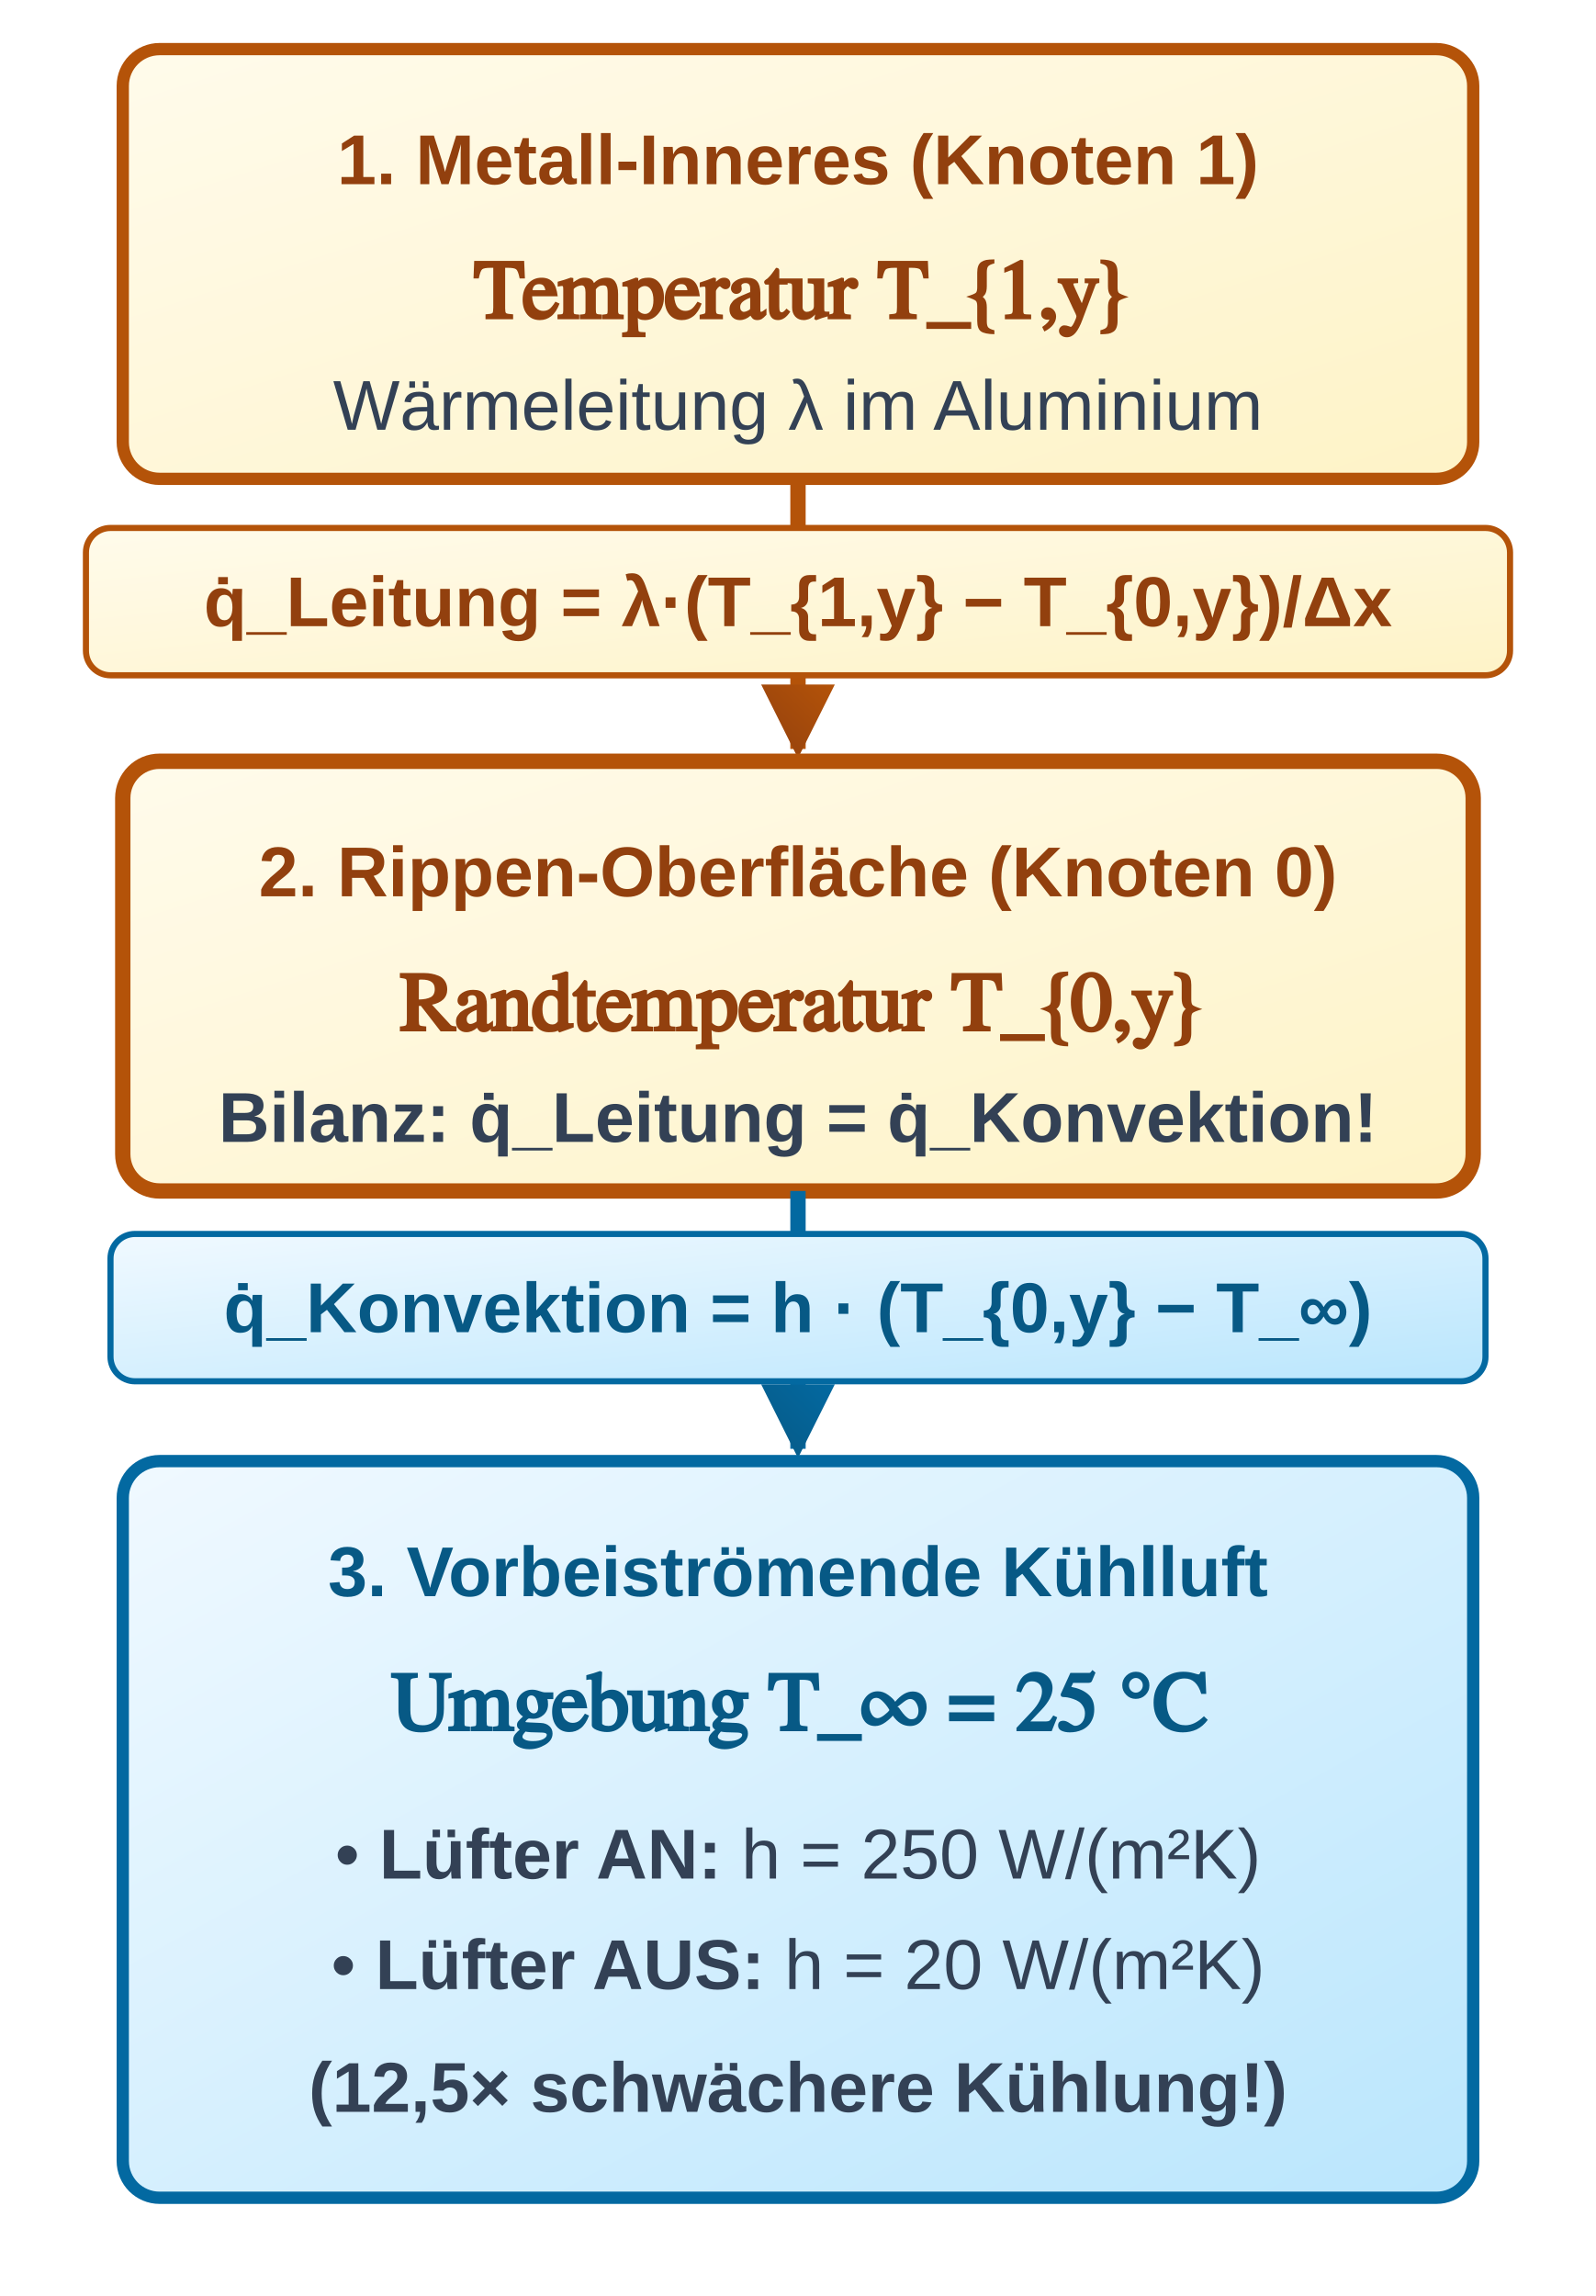
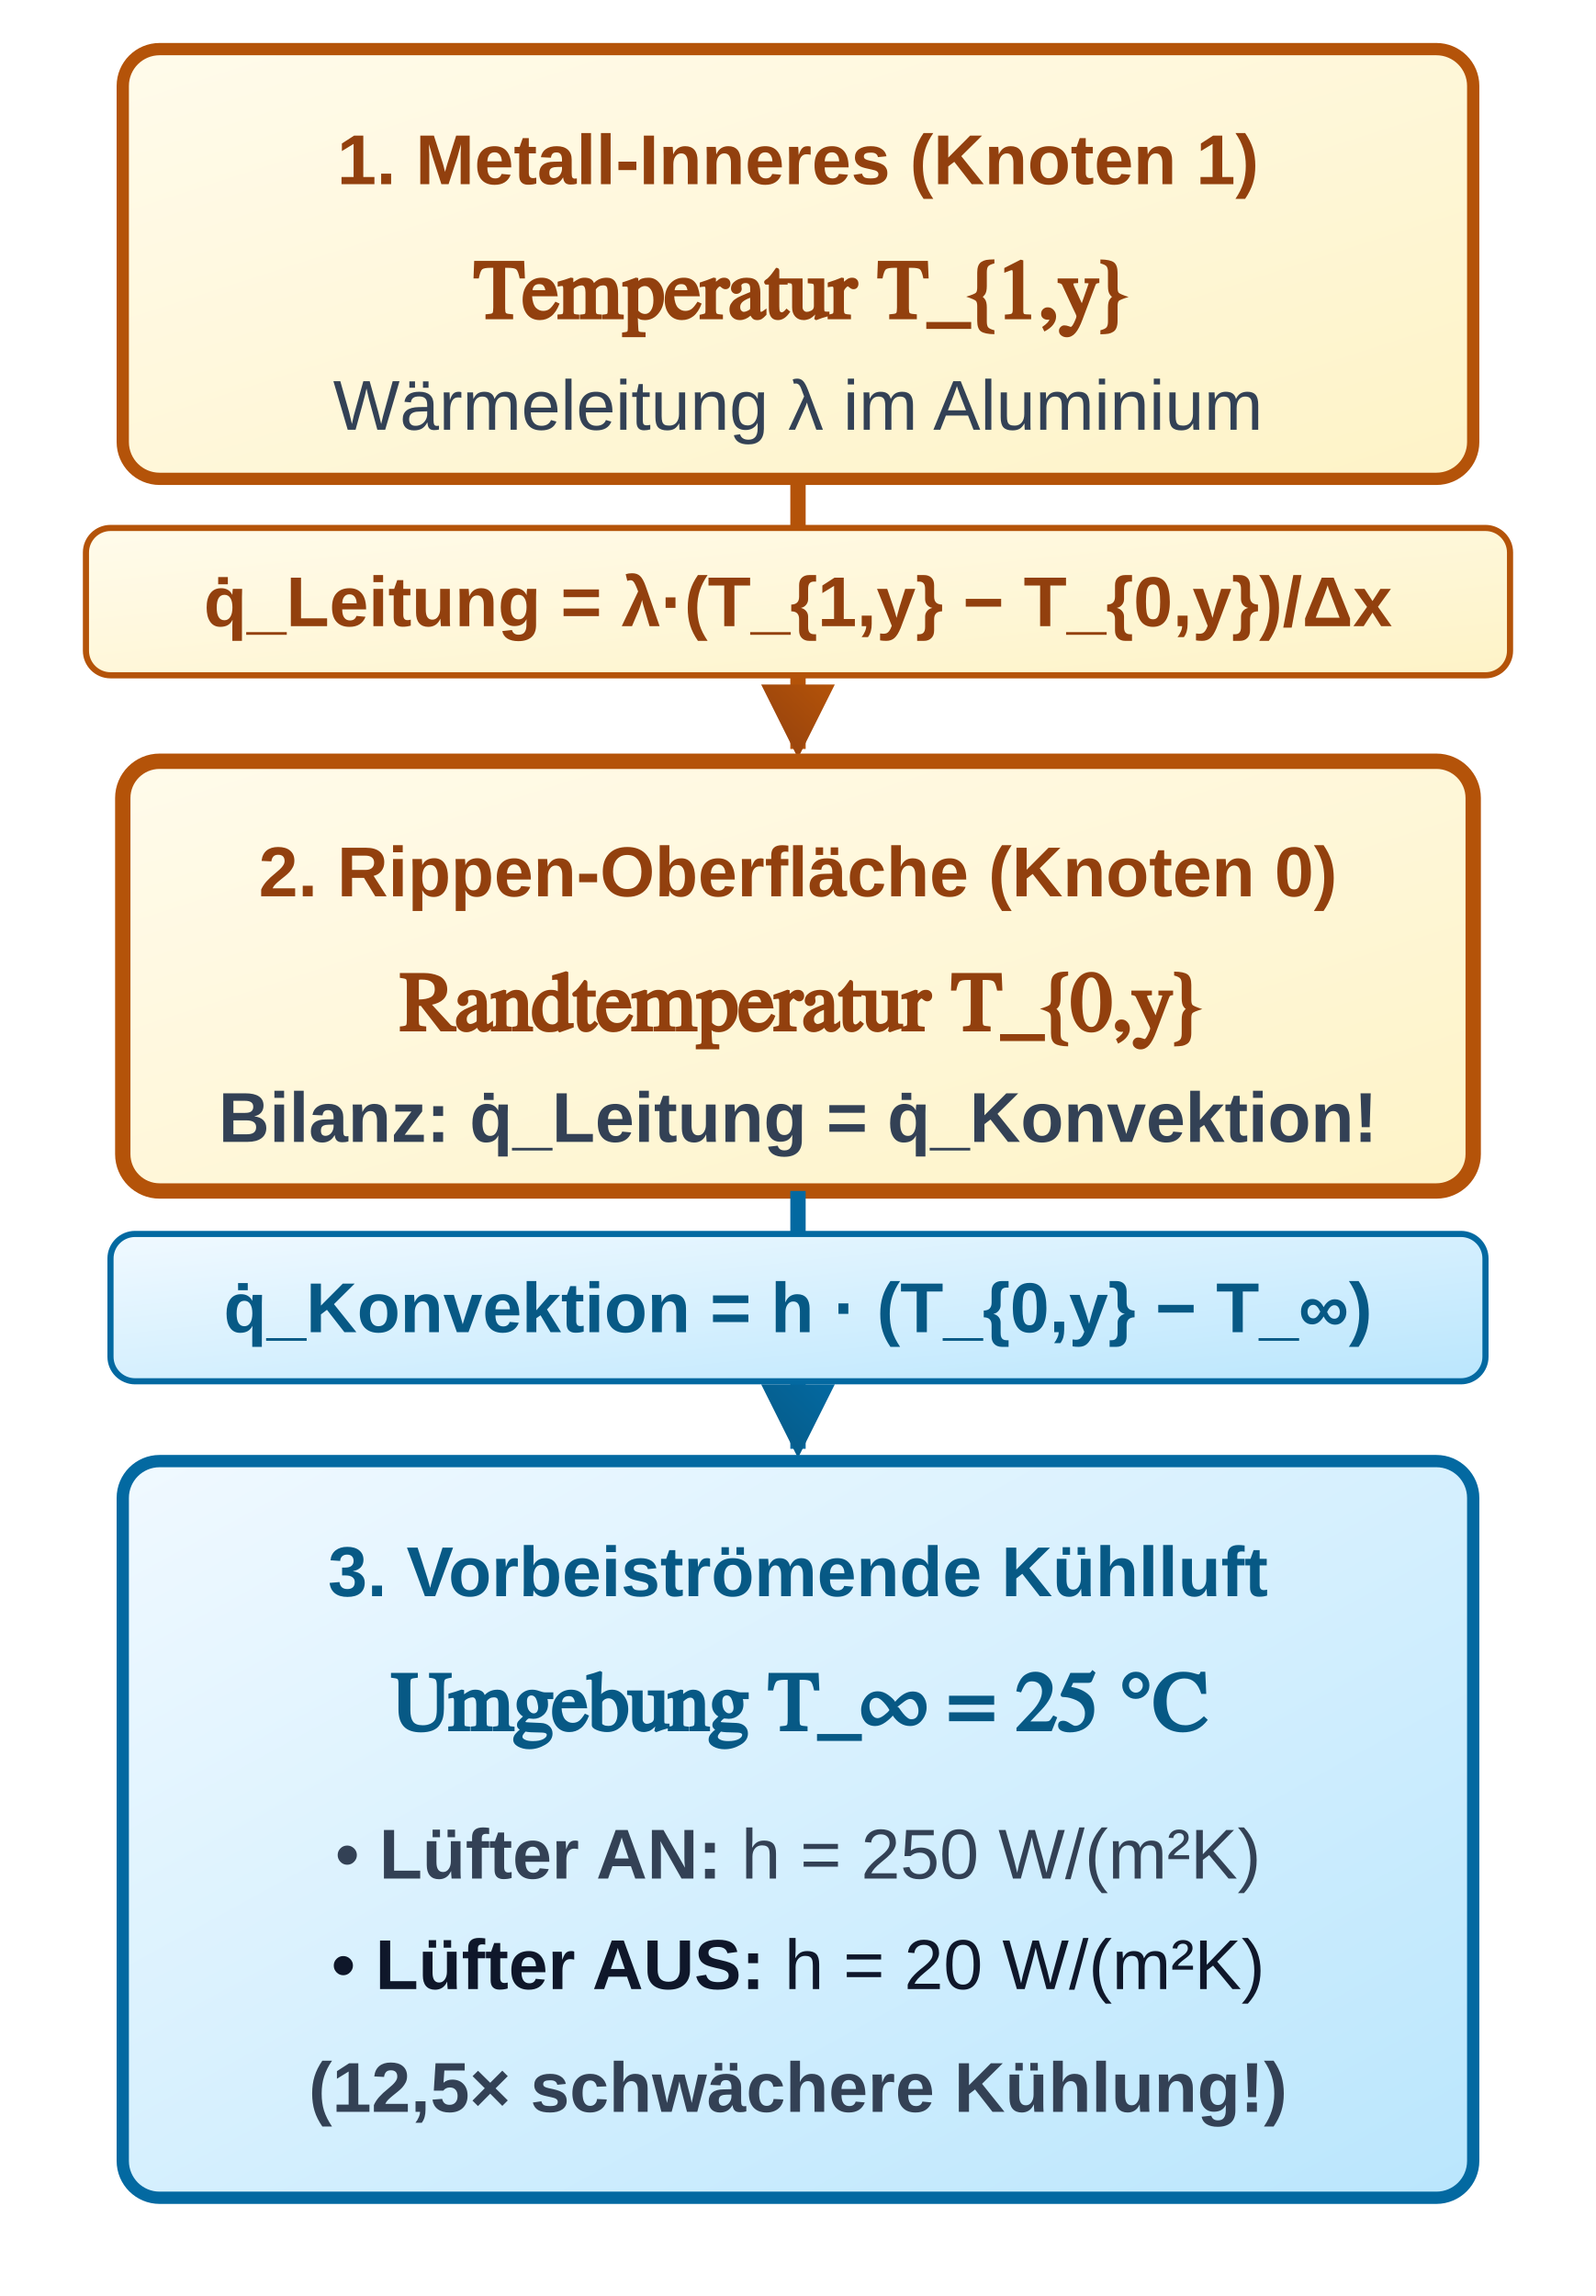
<svg xmlns="http://www.w3.org/2000/svg" viewBox="0 46 260 374" width="260" height="374">
  <defs>
    <linearGradient id="grad-sem-info" x1="0%" y1="0%" x2="100%" y2="100%">
      <stop offset="0%" stop-color="#f0f9ff" />
      <stop offset="100%" stop-color="#bae6fd" />
    </linearGradient>
    <linearGradient id="grad-sem-info-fill" x1="0%" y1="0%" x2="100%" y2="100%">
      <stop offset="0%" stop-color="#0369a1" />
      <stop offset="100%" stop-color="#075985" />
    </linearGradient>
    <linearGradient id="grad-sem-warning" x1="0%" y1="0%" x2="100%" y2="100%">
      <stop offset="0%" stop-color="#fffbeb" />
      <stop offset="100%" stop-color="#fef3c7" />
    </linearGradient>
    <linearGradient id="grad-sem-warning-fill" x1="0%" y1="0%" x2="100%" y2="100%">
      <stop offset="0%" stop-color="#b45309" />
      <stop offset="100%" stop-color="#92400e" />
    </linearGradient>
-     <linearGradient id="grad-sem-danger" x1="0%" y1="0%" x2="100%" y2="100%">
-       <stop offset="0%" stop-color="#fef2f2" />
-       <stop offset="100%" stop-color="#fee2e2" />
-     </linearGradient>
-     <linearGradient id="grad-sem-danger-fill" x1="0%" y1="0%" x2="100%" y2="100%">
-       <stop offset="0%" stop-color="#dc2626" />
-       <stop offset="100%" stop-color="#b91c1c" />
-     </linearGradient>
    <linearGradient id="grad-sem-muted" x1="0%" y1="0%" x2="100%" y2="100%">
      <stop offset="0%" stop-color="#f8fafc" />
      <stop offset="100%" stop-color="#e2e8f0" />
    </linearGradient>
    <linearGradient id="grad-sem-muted-fill" x1="0%" y1="0%" x2="100%" y2="100%">
      <stop offset="0%" stop-color="#475569" />
      <stop offset="100%" stop-color="#334155" />
+     </linearGradient>
+     <linearGradient id="grad-sem-neutral" x1="0%" y1="0%" x2="100%" y2="100%">
+       <stop offset="0%" stop-color="#ffffff" />
+       <stop offset="100%" stop-color="#f8fafc" />
+     </linearGradient>
+     <linearGradient id="grad-sem-neutral-fill" x1="0%" y1="0%" x2="100%" y2="100%">
+       <stop offset="0%" stop-color="#334155" />
+       <stop offset="100%" stop-color="#1e293b" />
    </linearGradient>
    <style>
      
/* @svg-palette:start */
      .sem-info { fill: url(#grad-sem-info); stroke: #0369a1; }
      .sem-info-bg { fill: url(#grad-sem-info); stroke: none; }
      .sem-info-stroke { stroke: #0369a1; }
      .sem-info-fill { fill: url(#grad-sem-info-fill); }
      .sem-info-text { fill: #075985; }
      .sem-warning { fill: url(#grad-sem-warning); stroke: #b45309; }
      .sem-warning-bg { fill: url(#grad-sem-warning); stroke: none; }
      .sem-warning-stroke { stroke: #b45309; }
      .sem-warning-fill { fill: url(#grad-sem-warning-fill); }
      .sem-warning-text { fill: #92400e; }
-       .sem-danger { fill: url(#grad-sem-danger); stroke: #dc2626; }
-       .sem-danger-bg { fill: url(#grad-sem-danger); stroke: none; }
-       .sem-danger-stroke { stroke: #dc2626; }
-       .sem-danger-fill { fill: url(#grad-sem-danger-fill); }
-       .sem-danger-text { fill: #991b1b; }
      .sem-muted { fill: url(#grad-sem-muted); stroke: #94a3b8; }
      .sem-muted-bg { fill: url(#grad-sem-muted); stroke: none; }
      .sem-muted-stroke { stroke: #94a3b8; }
      .sem-muted-fill { fill: url(#grad-sem-muted-fill); }
      .sem-muted-text { fill: #334155; }
+       .sem-neutral { fill: url(#grad-sem-neutral); stroke: #334155; }
+       .sem-neutral-bg { fill: url(#grad-sem-neutral); stroke: none; }
+       .sem-neutral-stroke { stroke: #334155; }
+       .sem-neutral-fill { fill: url(#grad-sem-neutral-fill); }
+       .sem-neutral-text { fill: #0f172a; }
      /* @svg-palette:end */
.hdr { font-family: 'Segoe UI', Arial, sans-serif; font-size: 14px; font-weight: bold;  text-anchor: middle; }
      .sub { font-family: 'Segoe UI', Arial, sans-serif; font-size: 11.5px;  text-anchor: middle; }
      .lbl { font-family: 'Segoe UI', Arial, sans-serif; font-size: 11.5px; font-weight: bold; text-anchor: middle; }
      .math { font-family: 'Cambria Math', serif; font-size: 13.5px; font-weight: bold; text-anchor: middle; }
    </style>
    <marker id="ao" viewBox="0 0 10 10" refX="7" refY="5" markerWidth="6" markerHeight="6" orient="auto">
      <path class="sem-warning-fill" d="M 0 1 L 8 5 L 0 9 z" />
    </marker>
    <marker id="ab" viewBox="0 0 10 10" refX="7" refY="5" markerWidth="6" markerHeight="6" orient="auto">
      <path class="sem-info-fill" d="M 0 1 L 8 5 L 0 9 z" />
    </marker>
  </defs>
  <g transform="translate(20, 54)">
    <rect class="sem-warning" width="220" height="70" rx="6" stroke-width="2" />
    <text x="110" y="22" class="lbl sem-warning-text">1. Metall-Inneres (Knoten 1)</text>
    <text x="110" y="44" class="math sem-warning-text">Temperatur T_{1,y}</text>
    <text x="110" y="62" class="sub sem-muted-text sem-warning-text">Wärmeleitung λ im Aluminium</text>
  </g>
  <line class="sem-warning-stroke" x1="130" y1="124" x2="130" y2="168" stroke-width="2.5" marker-end="url(#ao)" />
  <rect class="sem-warning" x="14" y="132" width="232" height="24" rx="4" stroke-width="1" />
  <text x="130" y="148" class="lbl sem-warning-text" style="font-size: 11.5px;">q̇_Leitung = λ·(T_{1,y} − T_{0,y})/Δx</text>
  <g transform="translate(20, 170)">
    <rect class="sem-warning" width="220" height="70" rx="6" stroke-width="2.5" />
    <text x="110" y="22" class="lbl sem-warning-text">2. Rippen-Oberfläche (Knoten 0)</text>
    <text x="110" y="44" class="math sem-warning-text">Randtemperatur T_{0,y}</text>
    <text x="110" y="62" class="sub sem-muted-text sem-warning-text" style="font-weight: bold;">Bilanz: q̇_Leitung = q̇_Konvektion!</text>
  </g>
  <line class="sem-info-stroke" x1="130" y1="240" x2="130" y2="282" stroke-width="2.5" marker-end="url(#ab)" />
  <rect class="sem-info" x="18" y="247" width="224" height="24" rx="4" stroke-width="1" />
  <text x="130" y="263" class="lbl sem-info-text" style="font-size: 11.5px;">q̇_Konvektion = h · (T_{0,y} − T_∞)</text>
  <g transform="translate(20, 284)">
    <rect class="sem-info" width="220" height="120" rx="6" stroke-width="2" />
    <text x="110" y="22" class="lbl sem-info-text">3. Vorbeiströmende Kühlluft</text>
    <text x="110" y="44" class="math sem-info-text">Umgebung T_∞ = 25 °C</text>
    <text x="110" y="68" class="sub sem-muted-text sem-info-text">• <tspan font-weight="bold">Lüfter AN:</tspan> h = 250 W/(m²K)</text>
-     <text x="110" y="86" class="sub sem-muted-text sem-danger-text">• <tspan font-weight="bold">Lüfter AUS:</tspan> h = 20 W/(m²K)</text>
+     <text x="110" y="86" class="sub sem-neutral-text">• <tspan font-weight="bold">Lüfter AUS:</tspan> h = 20 W/(m²K)</text>
    <text x="110" y="106" class="sub sem-muted-text sem-info-text" style="font-weight: bold;">(12,5× schwächere Kühlung!)</text>
  </g>
</svg>
